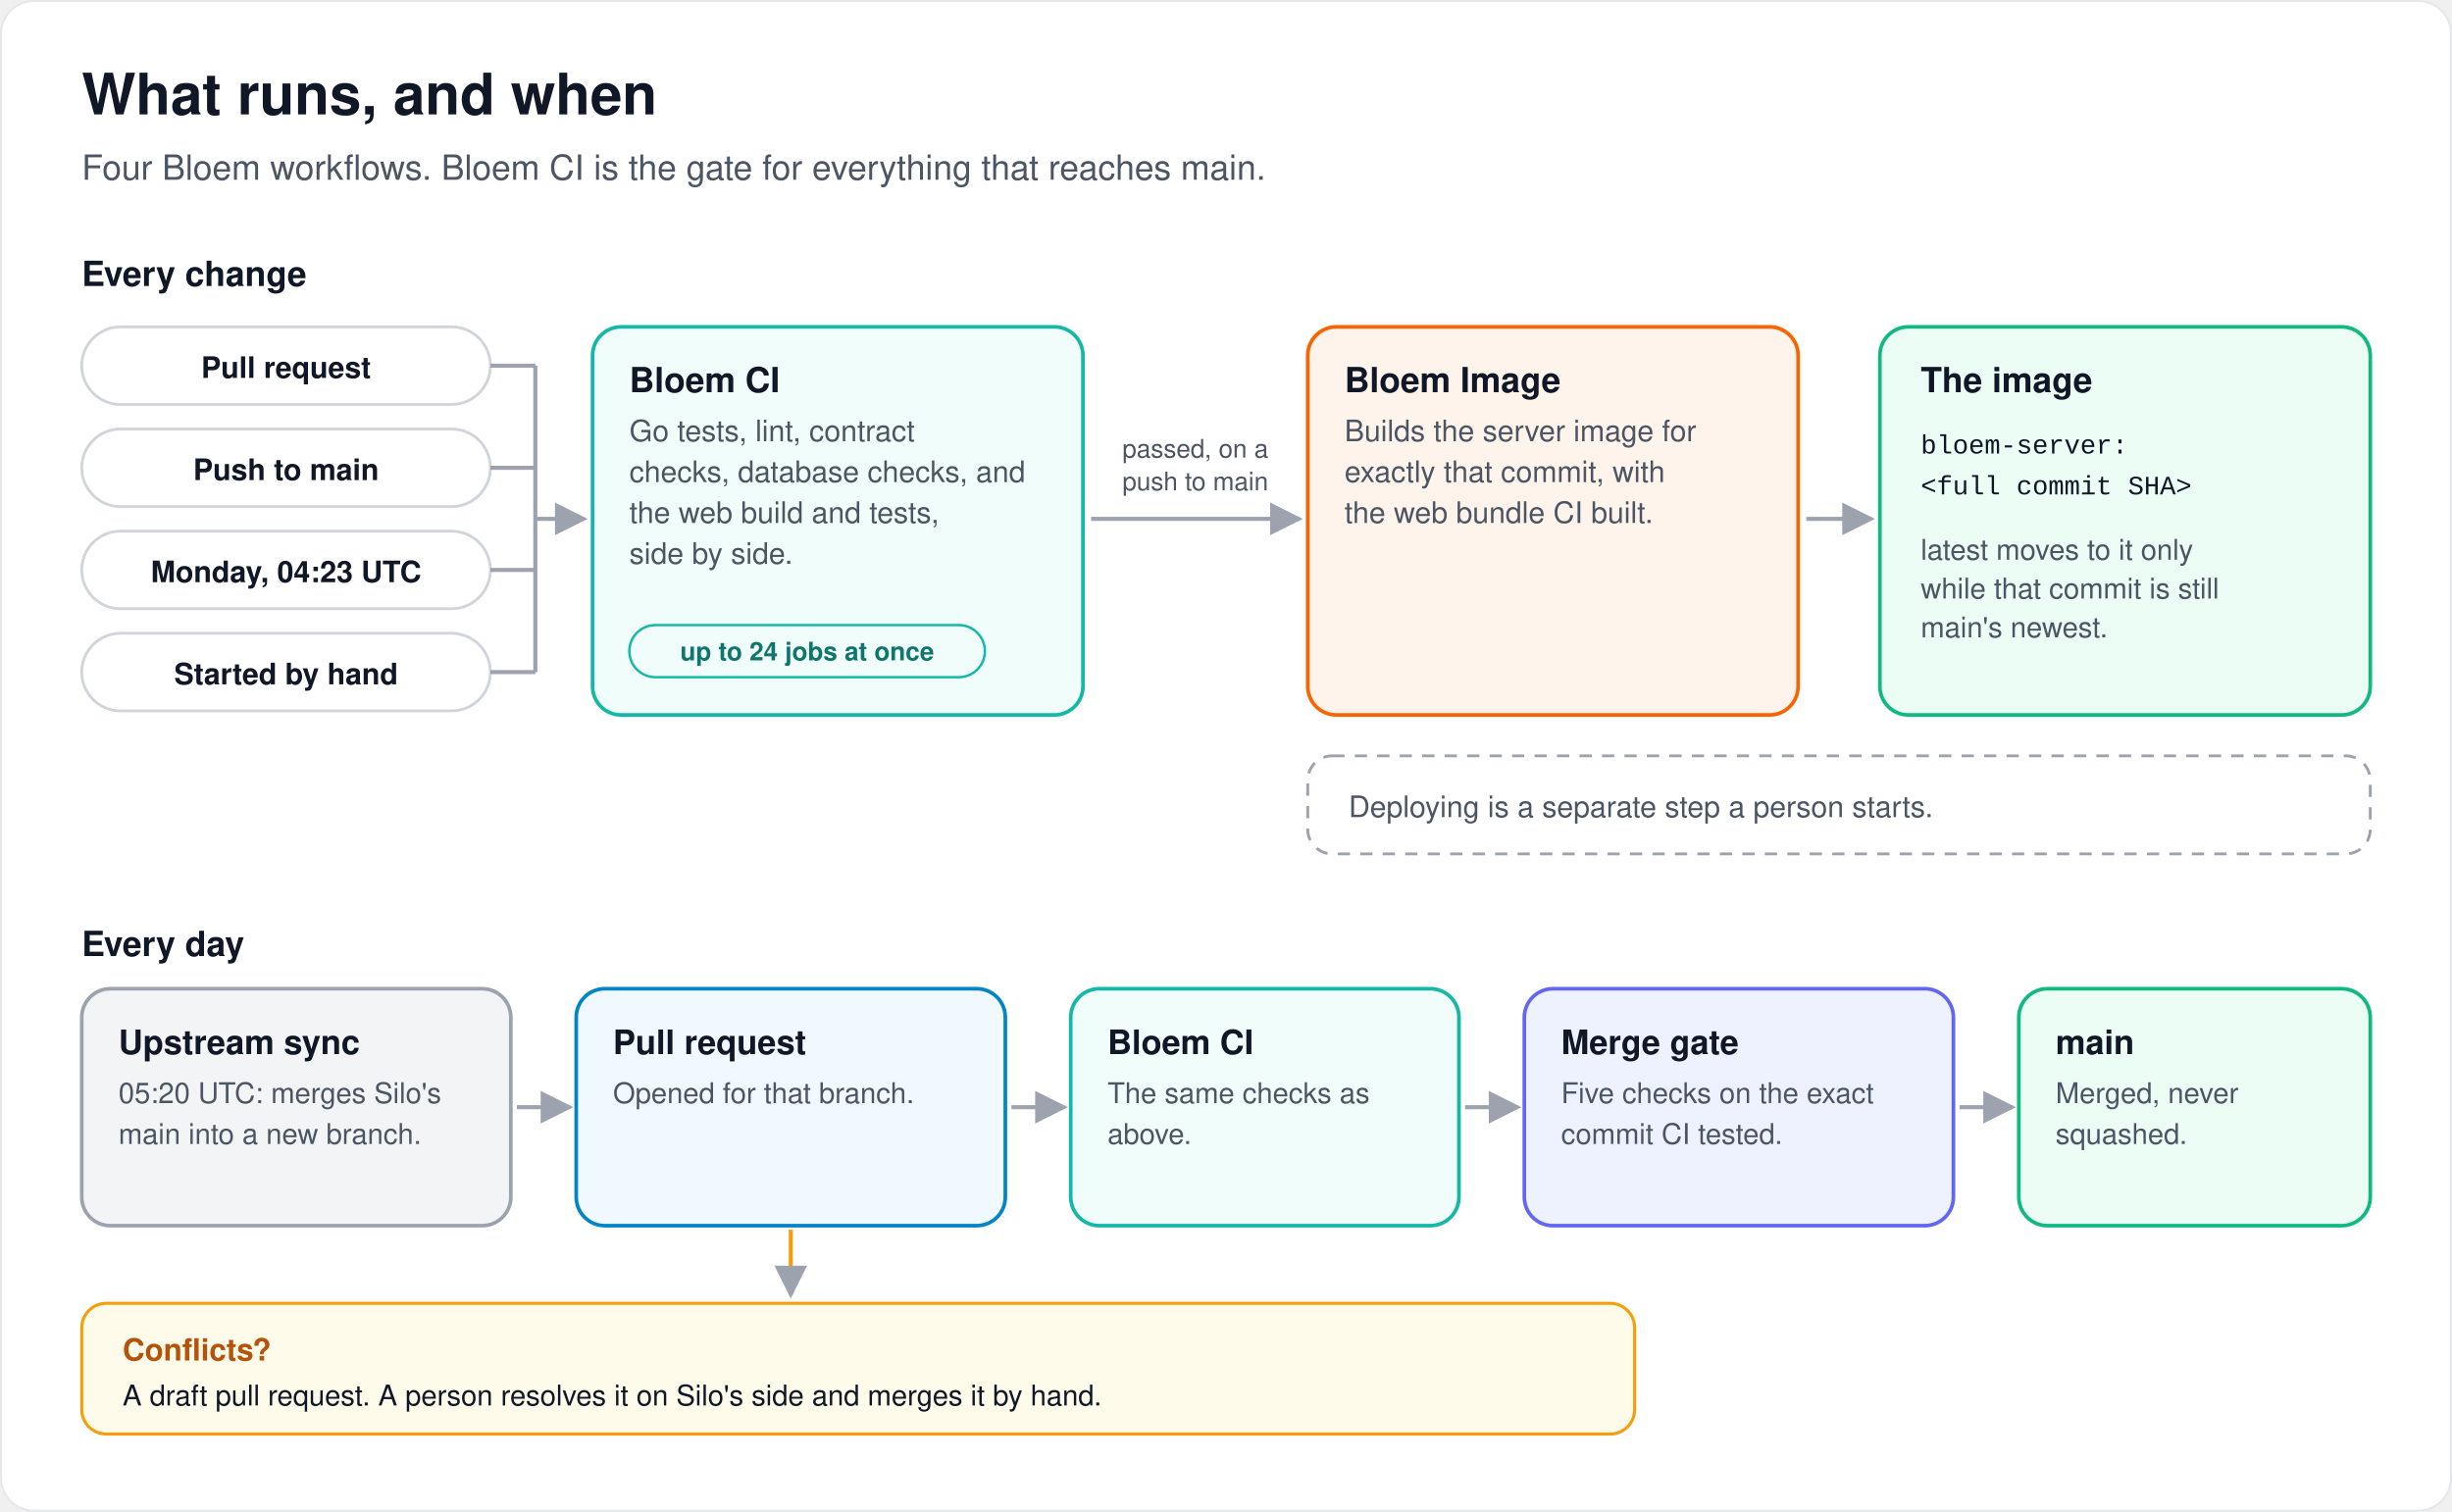
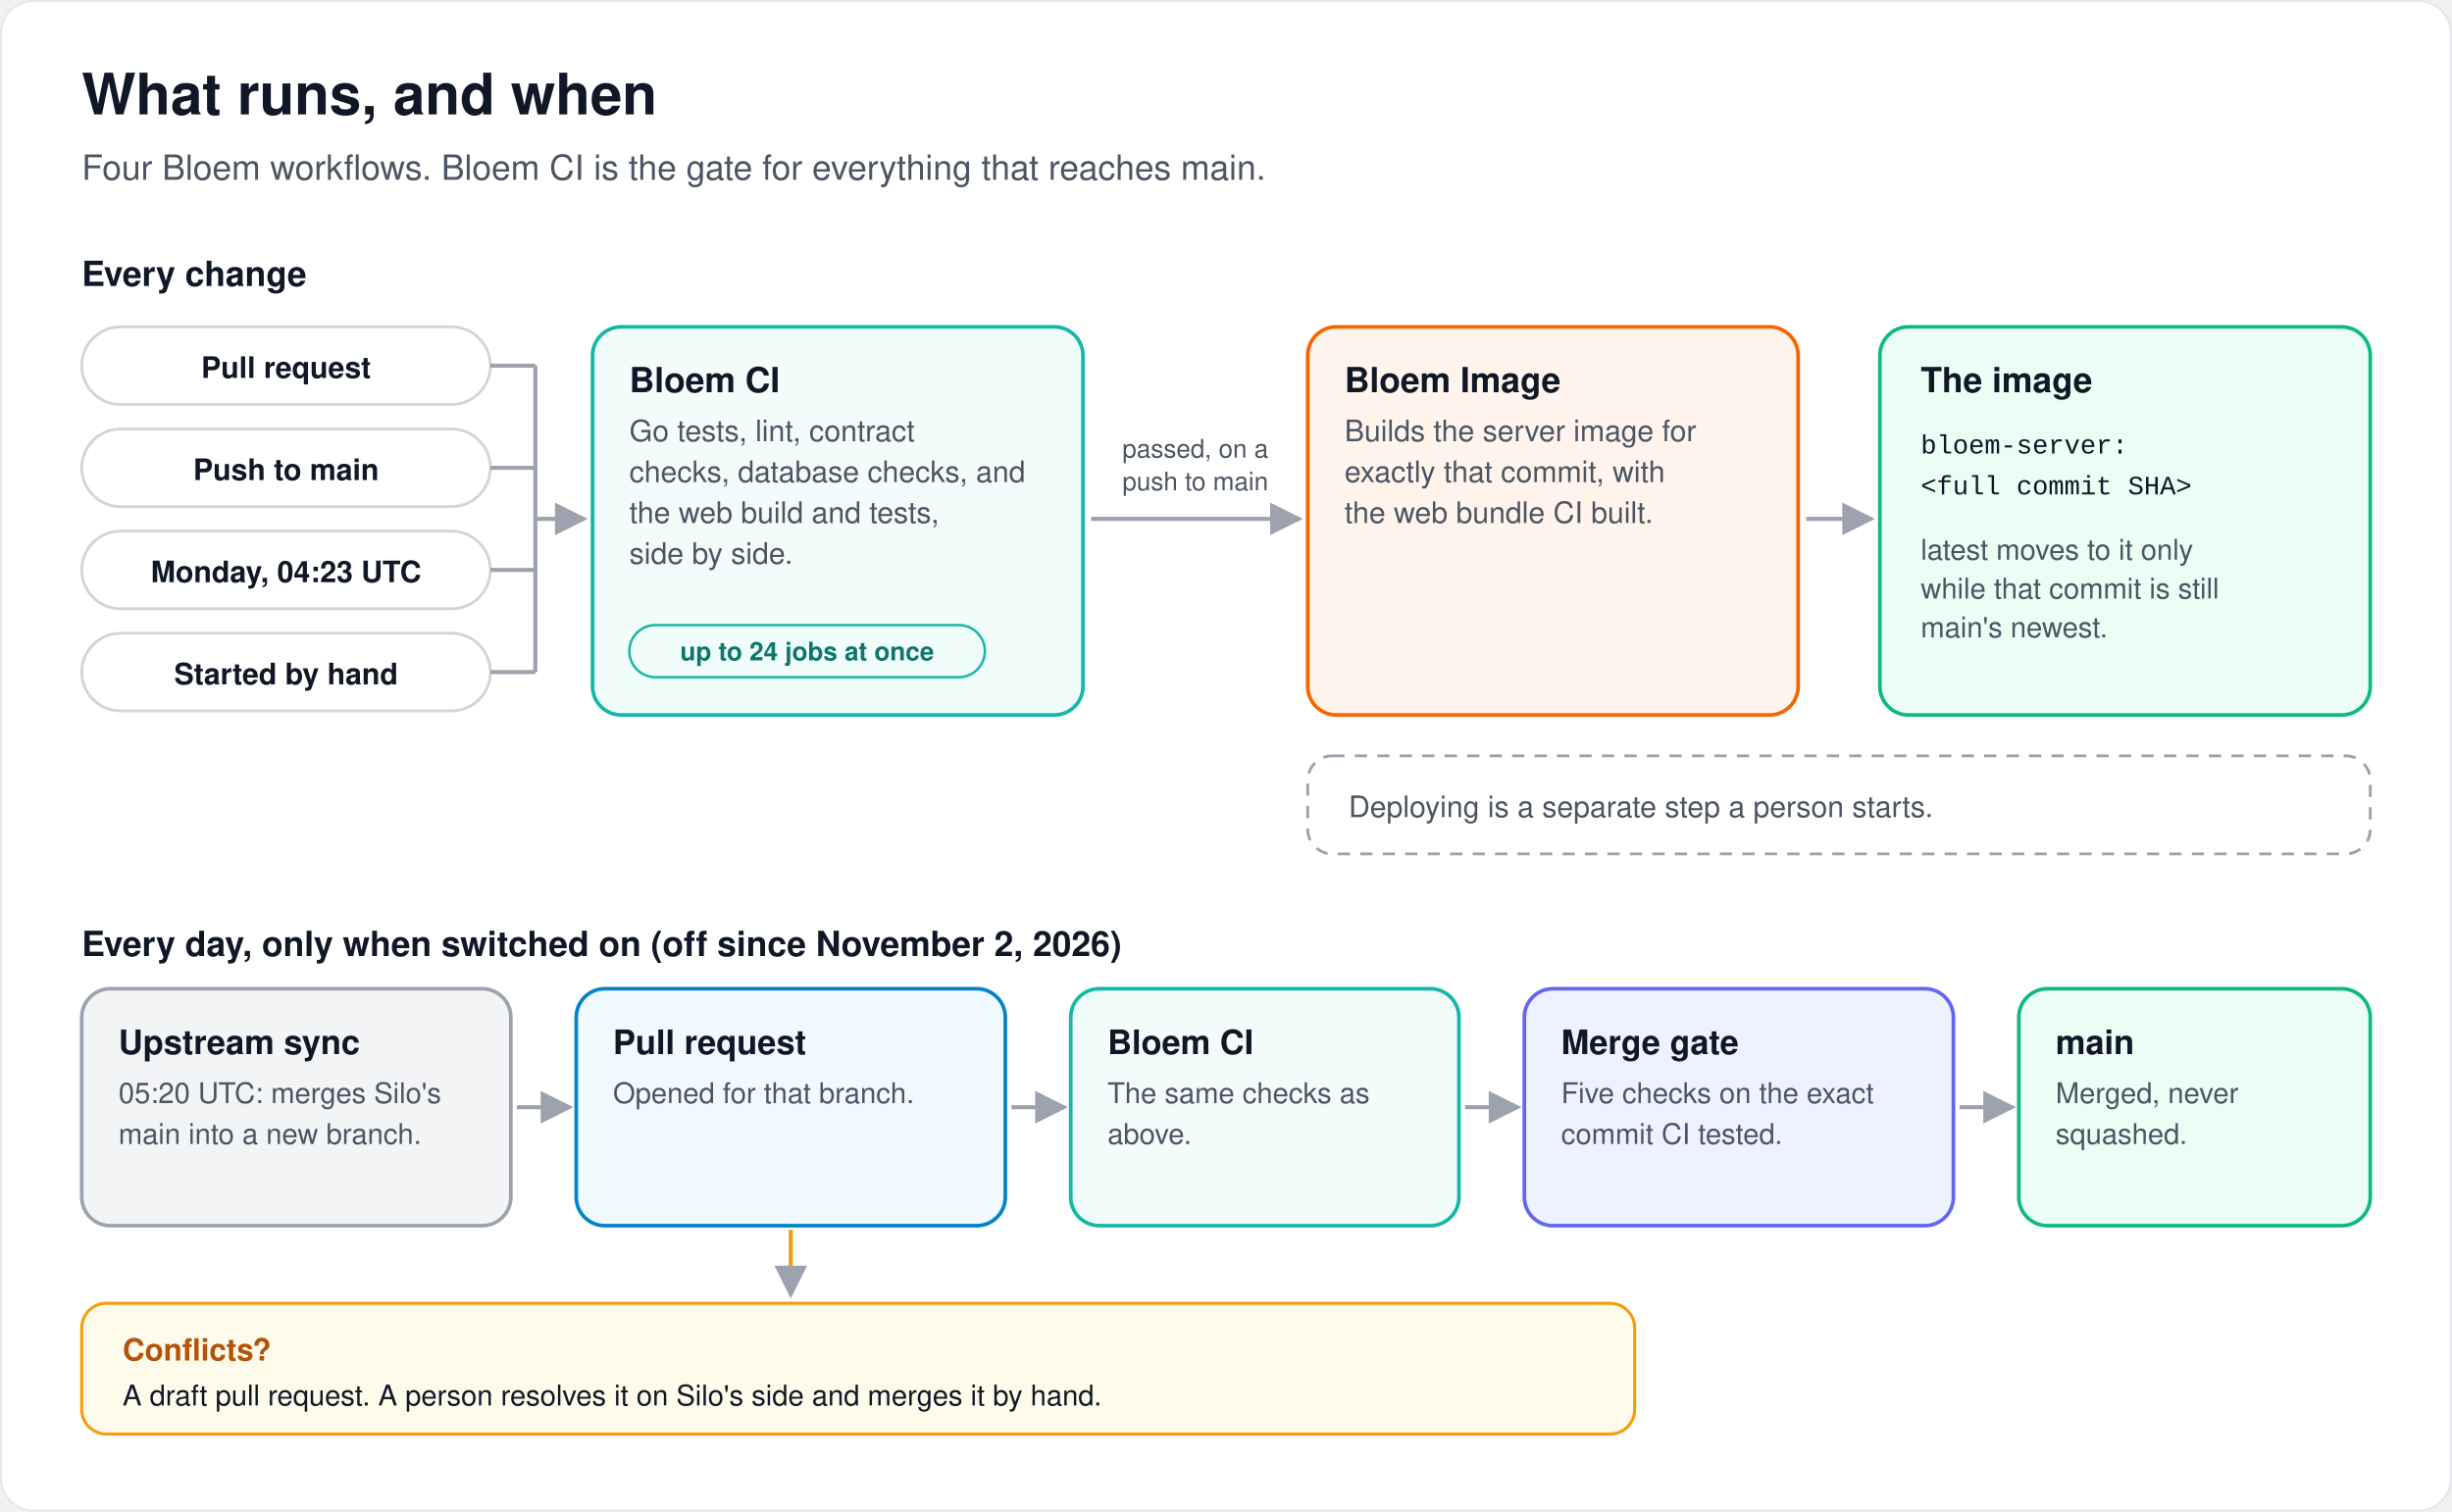
<svg xmlns="http://www.w3.org/2000/svg" width="1200" height="740" viewBox="0 0 1200 740" role="img" aria-labelledby="t d" font-family="'Segoe UI', 'Helvetica Neue', Helvetica, Arial, sans-serif">
  <defs>
    <marker id="arrow" viewBox="0 0 10 10" refX="9" refY="5" markerWidth="8" markerHeight="8" orient="auto-start-reverse">
      <path d="M0,0 L10,5 L0,10 z" fill="#9CA3AF" />
    </marker>
  </defs>
  <rect x="0.5" y="0.5" width="1199" height="739" rx="16" fill="#FFFFFF" stroke="#E5E7EB" />
  <text x="40" y="56" font-size="28" font-weight="700" fill="#101827" text-anchor="start">What runs, and when</text>
  <text x="40" y="88" font-size="17" font-weight="normal" fill="#4B5563" text-anchor="start">Four Bloem workflows. Bloem CI is the gate for everything that reaches main.</text>
  <text x="40" y="140" font-size="17" font-weight="700" fill="#101827" text-anchor="start">Every change</text>
  <rect x="40" y="160" width="200" height="38" rx="19" fill="#FFFFFF" stroke="#D1D5DB" stroke-width="1.4" />
  <text x="140" y="185" font-size="14.5" font-weight="600" fill="#101827" text-anchor="middle">Pull request</text>
  <line x1="240" y1="179" x2="262" y2="179" stroke="#9CA3AF" stroke-width="2" />
  <rect x="40" y="210" width="200" height="38" rx="19" fill="#FFFFFF" stroke="#D1D5DB" stroke-width="1.4" />
  <text x="140" y="235" font-size="14.5" font-weight="600" fill="#101827" text-anchor="middle">Push to main</text>
  <line x1="240" y1="229" x2="262" y2="229" stroke="#9CA3AF" stroke-width="2" />
  <rect x="40" y="260" width="200" height="38" rx="19" fill="#FFFFFF" stroke="#D1D5DB" stroke-width="1.4" />
  <text x="140" y="285" font-size="14.5" font-weight="600" fill="#101827" text-anchor="middle">Monday, 04:23 UTC</text>
  <line x1="240" y1="279" x2="262" y2="279" stroke="#9CA3AF" stroke-width="2" />
  <rect x="40" y="310" width="200" height="38" rx="19" fill="#FFFFFF" stroke="#D1D5DB" stroke-width="1.4" />
  <text x="140" y="335" font-size="14.5" font-weight="600" fill="#101827" text-anchor="middle">Started by hand</text>
  <line x1="240" y1="329" x2="262" y2="329" stroke="#9CA3AF" stroke-width="2" />
  <line x1="262" y1="179" x2="262" y2="329" stroke="#9CA3AF" stroke-width="2" />
  <line x1="262" y1="254.0" x2="286" y2="254.0" stroke="#9CA3AF" stroke-width="2" marker-end="url(#arrow)" />
  <rect x="290" y="160" width="240" height="190" rx="14" fill="#F0FDFA" stroke="#14B8A6" stroke-width="1.8" />
  <text x="308" y="192" font-size="17" font-weight="700" fill="#101827" text-anchor="start">Bloem CI</text>
  <text x="308" y="216" font-size="14.5" font-weight="normal" fill="#4B5563" text-anchor="start">Go tests, lint, contract</text>
  <text x="308" y="236" font-size="14.5" font-weight="normal" fill="#4B5563" text-anchor="start">checks, database checks, and</text>
  <text x="308" y="256" font-size="14.5" font-weight="normal" fill="#4B5563" text-anchor="start">the web build and tests,</text>
  <text x="308" y="276" font-size="14.5" font-weight="normal" fill="#4B5563" text-anchor="start">side by side.</text>
  <rect x="308" y="306" width="174" height="25.5" rx="12.75" fill="#F0FDFA" stroke="#14B8A6" stroke-width="1.2" />
  <text x="395.0" y="323.25" font-size="12.5" font-weight="600" fill="#0F766E" text-anchor="middle">up to 24 jobs at once</text>
  <line x1="534" y1="254.0" x2="636" y2="254.0" stroke="#9CA3AF" stroke-width="2" marker-end="url(#arrow)" />
  <text x="585" y="224.0" font-size="12.5" font-weight="normal" fill="#4B5563" text-anchor="middle">passed, on a</text>
  <text x="585" y="240.0" font-size="12.5" font-weight="normal" fill="#4B5563" text-anchor="middle">push to main</text>
  <rect x="640" y="160" width="240" height="190" rx="14" fill="#FFF4EC" stroke="#FA6400" stroke-width="1.8" />
  <text x="658" y="192" font-size="17" font-weight="700" fill="#101827" text-anchor="start">Bloem Image</text>
  <text x="658" y="216" font-size="14.5" font-weight="normal" fill="#4B5563" text-anchor="start">Builds the server image for</text>
  <text x="658" y="236" font-size="14.5" font-weight="normal" fill="#4B5563" text-anchor="start">exactly that commit, with</text>
  <text x="658" y="256" font-size="14.5" font-weight="normal" fill="#4B5563" text-anchor="start">the web bundle CI built.</text>
  <line x1="884" y1="254.0" x2="916" y2="254.0" stroke="#9CA3AF" stroke-width="2" marker-end="url(#arrow)" />
  <rect x="920" y="160" width="240" height="190" rx="14" fill="#ECFDF5" stroke="#10B981" stroke-width="1.8" />
  <text x="940" y="192" font-size="17" font-weight="700" fill="#101827" text-anchor="start">The image</text>
  <text x="940" y="222" font-family="'SFMono-Regular', Menlo, Consolas, 'Liberation Mono', monospace" font-size="13" fill="#101827" text-anchor="start">bloem-server:</text>
  <text x="940" y="242" font-family="'SFMono-Regular', Menlo, Consolas, 'Liberation Mono', monospace" font-size="13" fill="#101827" text-anchor="start">&lt;full commit SHA&gt;</text>
  <text x="940" y="274" font-size="14" font-weight="normal" fill="#4B5563" text-anchor="start">latest moves to it only</text>
  <text x="940" y="293" font-size="14" font-weight="normal" fill="#4B5563" text-anchor="start">while that commit is still</text>
  <text x="940" y="312" font-size="14" font-weight="normal" fill="#4B5563" text-anchor="start">main's newest.</text>
  <rect x="640" y="370" width="520" height="48" rx="12" fill="#FFFFFF" stroke="#9CA3AF" stroke-width="1.4" stroke-dasharray="6 5" />
  <text x="660" y="400" font-size="14.5" font-weight="normal" fill="#4B5563" text-anchor="start">Deploying is a separate step a person starts.</text>
-   <text x="40" y="468" font-size="17" font-weight="700" fill="#101827" text-anchor="start">Every day</text>
+   <text x="40" y="468" font-size="17" font-weight="700" fill="#101827" text-anchor="start">Every day, only when switched on (off since November 2, 2026)</text>
  <rect x="40" y="484" width="210" height="116" rx="14" fill="#F3F4F6" stroke="#9CA3AF" stroke-width="1.8" />
  <text x="58" y="516" font-size="16.5" font-weight="700" fill="#101827" text-anchor="start">Upstream sync</text>
  <text x="58" y="540" font-size="14" font-weight="normal" fill="#4B5563" text-anchor="start">05:20 UTC: merges Silo's</text>
  <text x="58" y="560" font-size="14" font-weight="normal" fill="#4B5563" text-anchor="start">main into a new branch.</text>
  <line x1="253" y1="542.0" x2="279" y2="542.0" stroke="#9CA3AF" stroke-width="2" marker-end="url(#arrow)" />
  <rect x="282" y="484" width="210" height="116" rx="14" fill="#F0F9FF" stroke="#0284C7" stroke-width="1.8" />
  <text x="300" y="516" font-size="16.5" font-weight="700" fill="#101827" text-anchor="start">Pull request</text>
  <text x="300" y="540" font-size="14" font-weight="normal" fill="#4B5563" text-anchor="start">Opened for that branch.</text>
  <line x1="495" y1="542.0" x2="521" y2="542.0" stroke="#9CA3AF" stroke-width="2" marker-end="url(#arrow)" />
  <rect x="524" y="484" width="190" height="116" rx="14" fill="#F0FDFA" stroke="#14B8A6" stroke-width="1.8" />
  <text x="542" y="516" font-size="16.5" font-weight="700" fill="#101827" text-anchor="start">Bloem CI</text>
  <text x="542" y="540" font-size="14" font-weight="normal" fill="#4B5563" text-anchor="start">The same checks as</text>
  <text x="542" y="560" font-size="14" font-weight="normal" fill="#4B5563" text-anchor="start">above.</text>
  <line x1="717" y1="542.0" x2="743" y2="542.0" stroke="#9CA3AF" stroke-width="2" marker-end="url(#arrow)" />
  <rect x="746" y="484" width="210" height="116" rx="14" fill="#EEF2FF" stroke="#6366F1" stroke-width="1.8" />
  <text x="764" y="516" font-size="16.5" font-weight="700" fill="#101827" text-anchor="start">Merge gate</text>
  <text x="764" y="540" font-size="14" font-weight="normal" fill="#4B5563" text-anchor="start">Five checks on the exact</text>
  <text x="764" y="560" font-size="14" font-weight="normal" fill="#4B5563" text-anchor="start">commit CI tested.</text>
  <line x1="959" y1="542.0" x2="985" y2="542.0" stroke="#9CA3AF" stroke-width="2" marker-end="url(#arrow)" />
  <rect x="988" y="484" width="172" height="116" rx="14" fill="#ECFDF5" stroke="#10B981" stroke-width="1.8" />
  <text x="1006" y="516" font-size="16.5" font-weight="700" fill="#101827" text-anchor="start">main</text>
  <text x="1006" y="540" font-size="14" font-weight="normal" fill="#4B5563" text-anchor="start">Merged, never</text>
  <text x="1006" y="560" font-size="14" font-weight="normal" fill="#4B5563" text-anchor="start">squashed.</text>
  <path d="M387.0,602 L387.0,634" fill="none" stroke="#F59E0B" stroke-width="2" marker-end="url(#arrow)" />
  <rect x="40" y="638" width="760" height="64" rx="12" fill="#FFFBEB" stroke="#F59E0B" stroke-width="1.5" />
  <text x="60" y="666" font-size="15" font-weight="700" fill="#B45309" text-anchor="start">Conflicts?</text>
  <text x="60" y="688" font-size="14" font-weight="normal" fill="#101827" text-anchor="start">A draft pull request. A person resolves it on Silo's side and merges it by hand.</text>
</svg>
